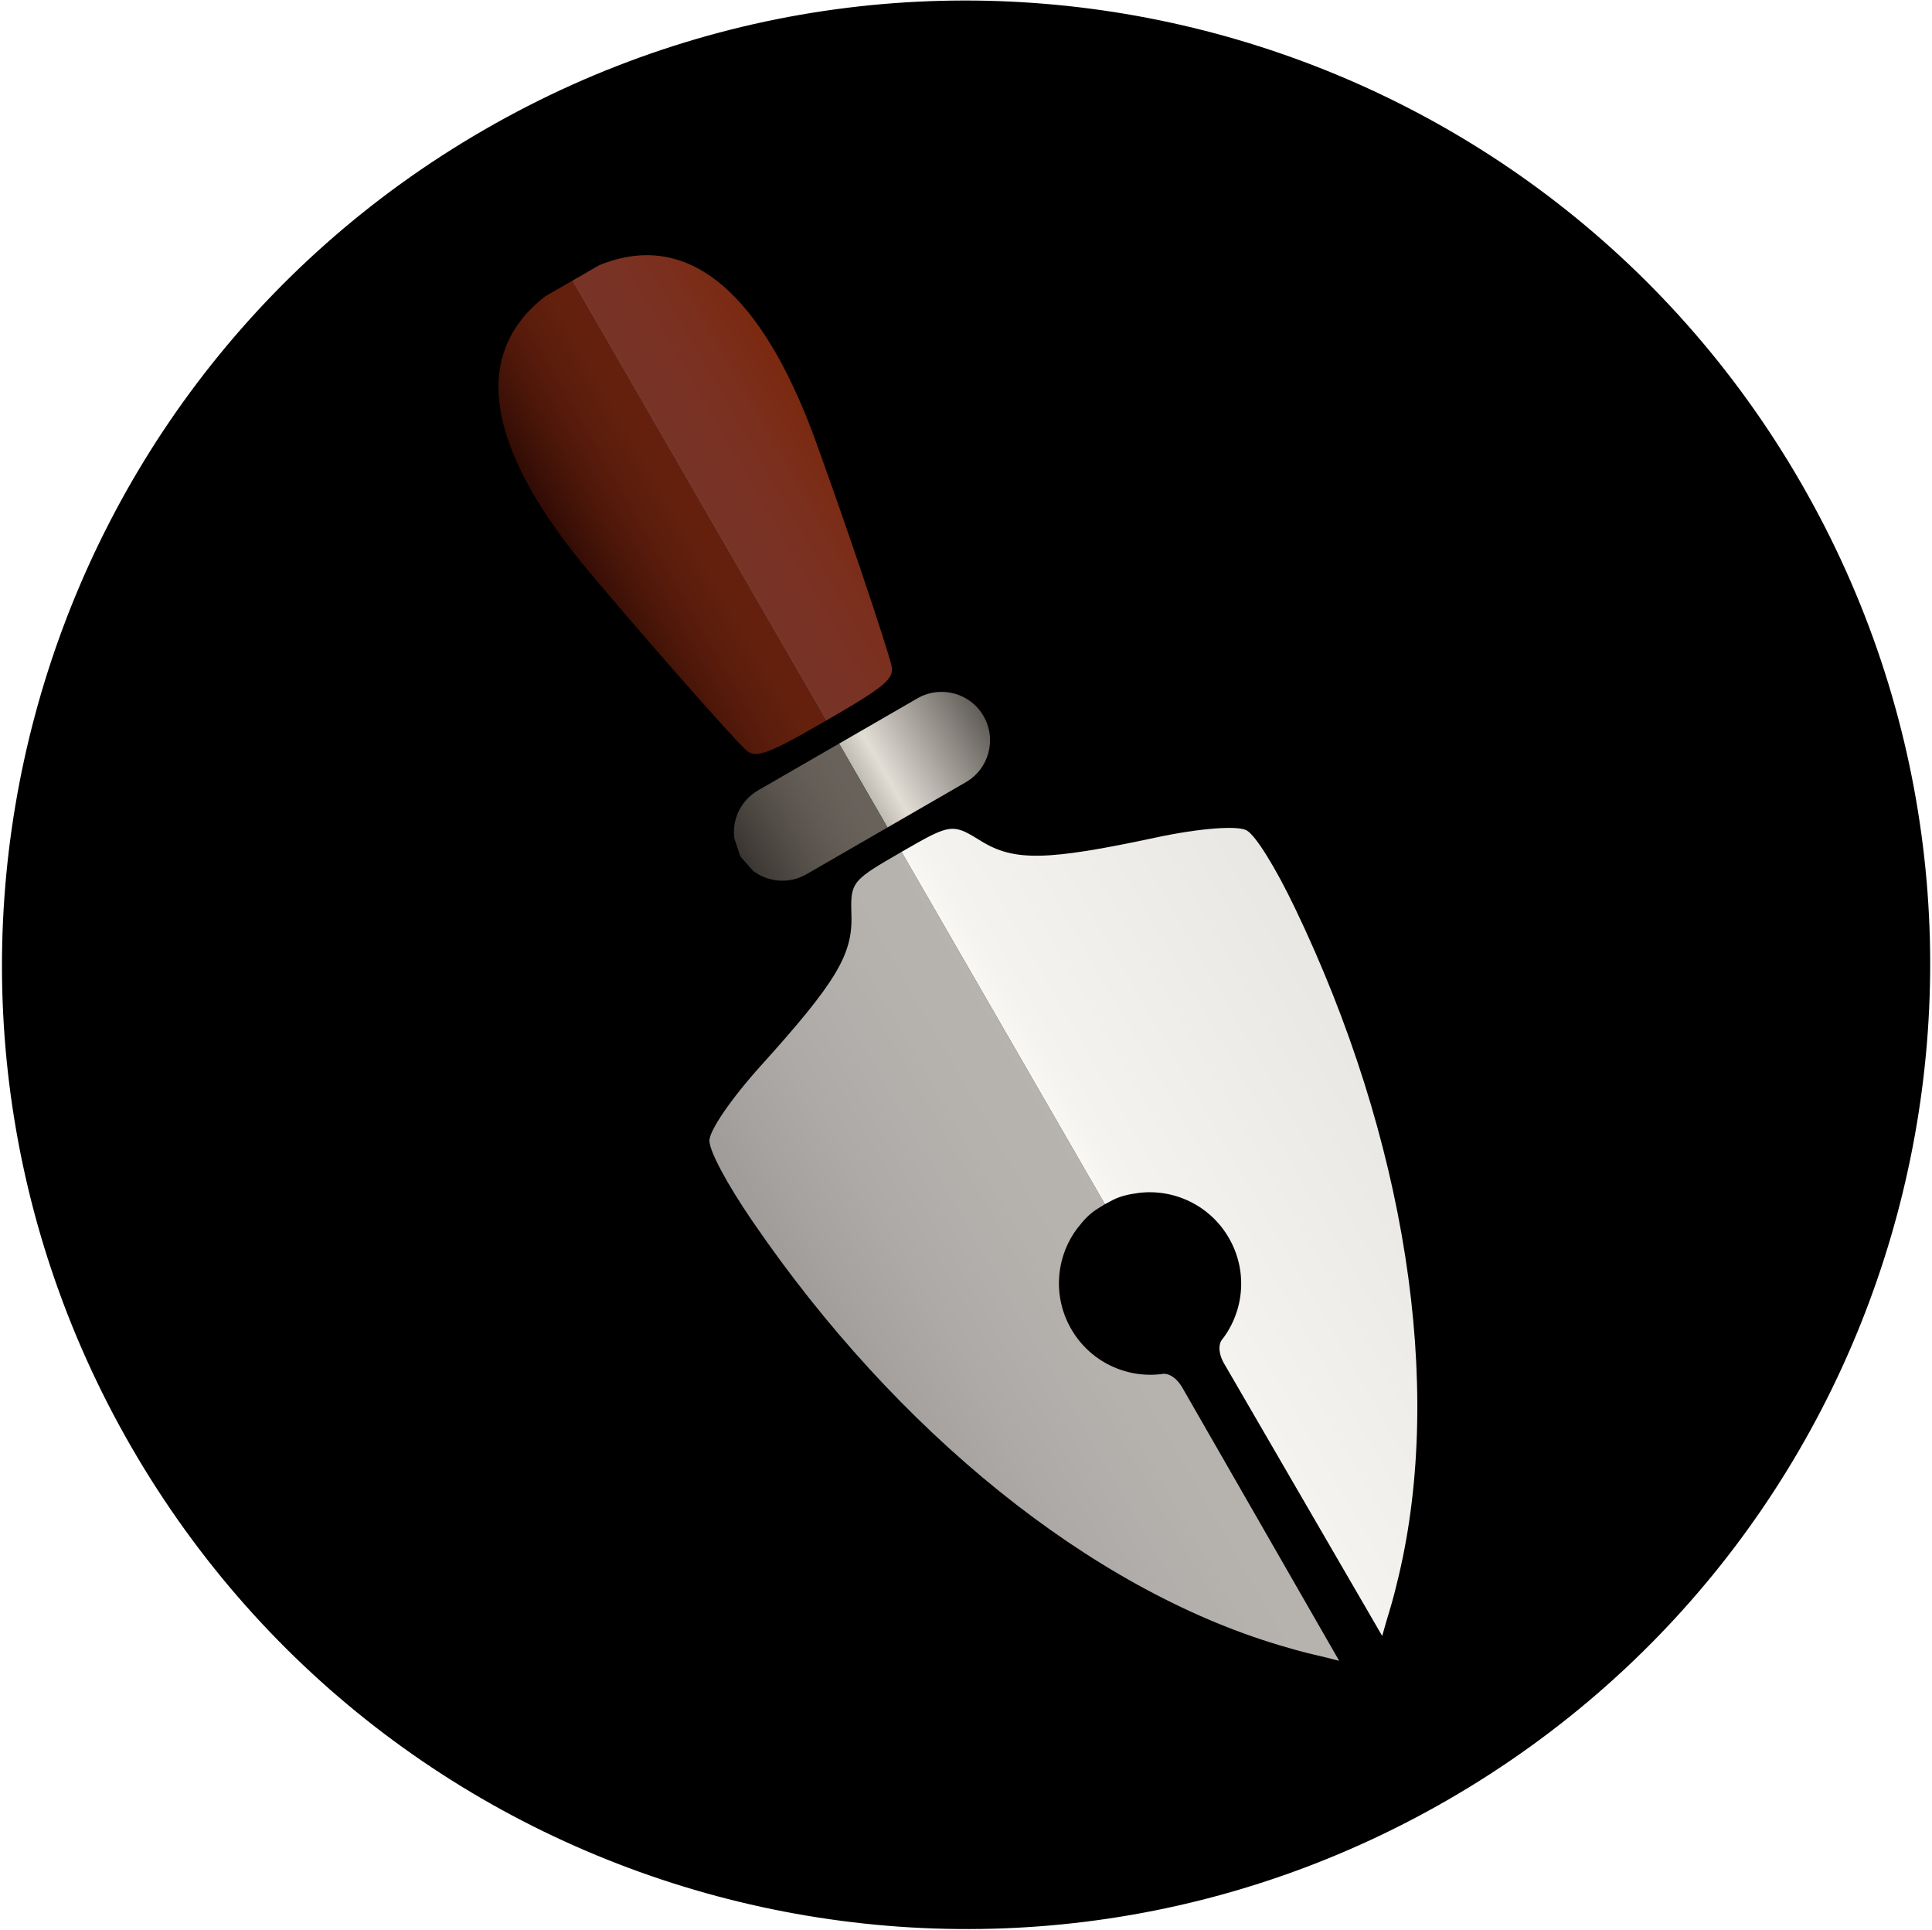
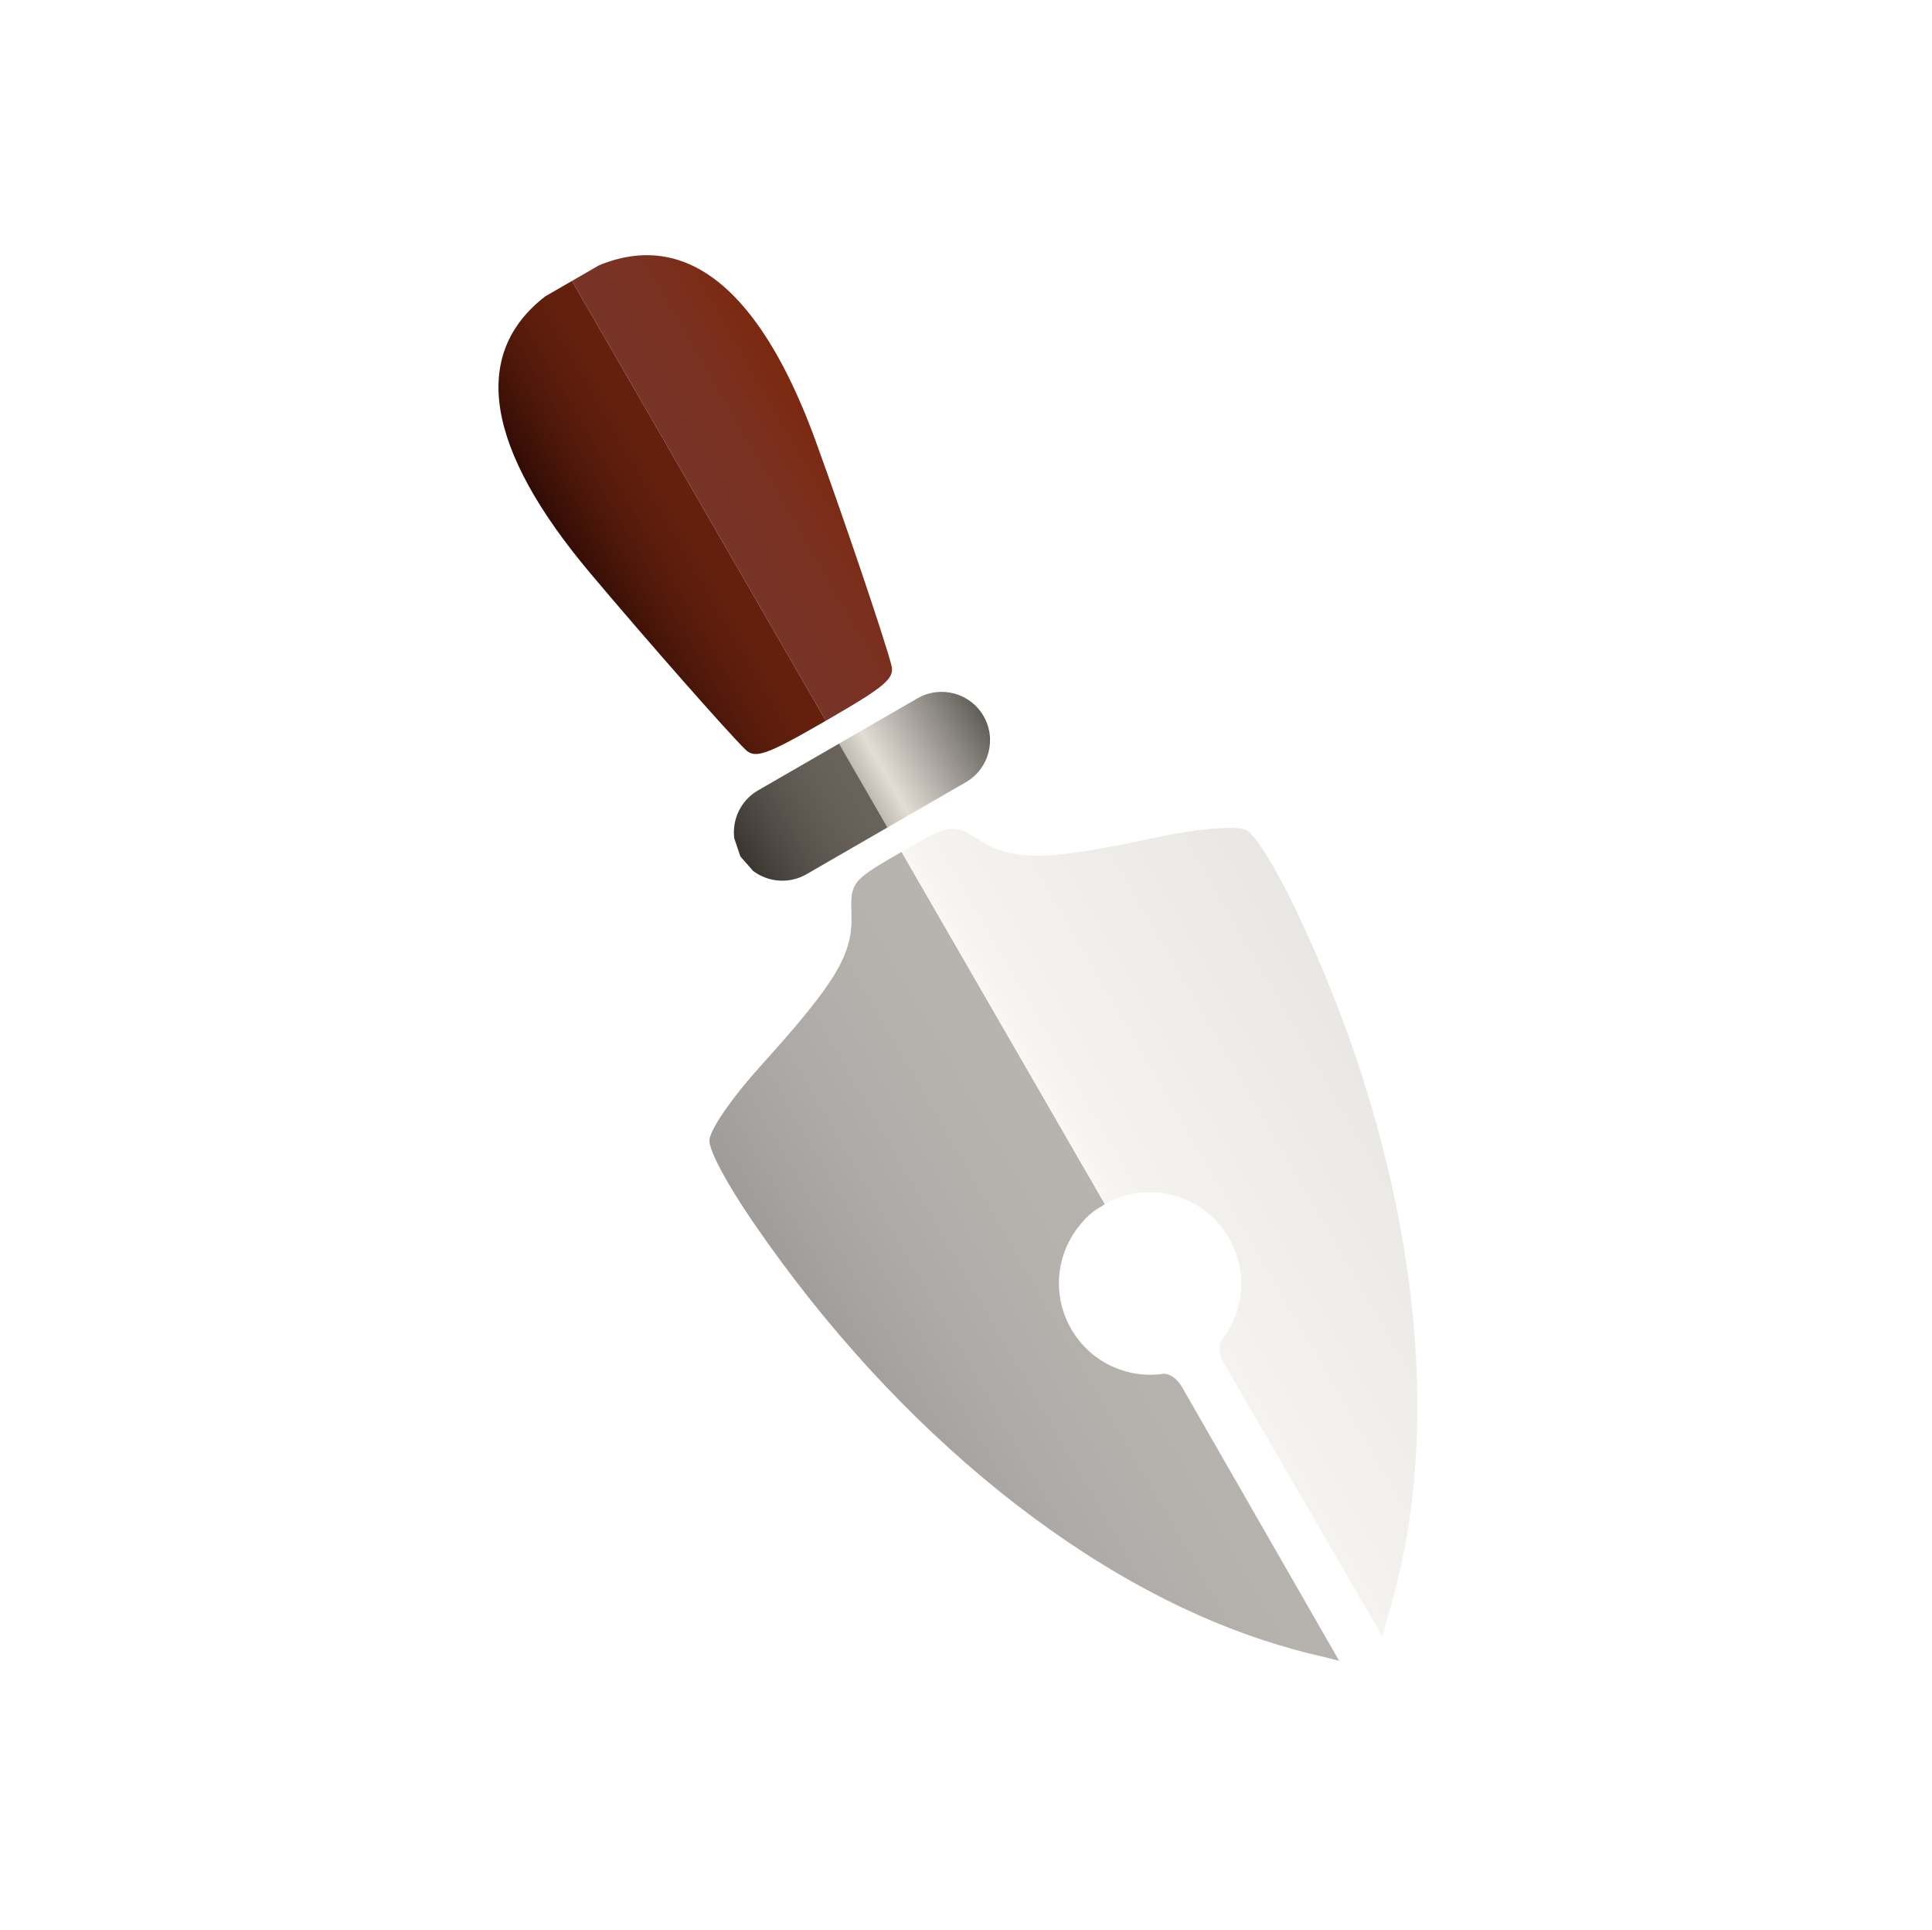
<svg xmlns="http://www.w3.org/2000/svg" width="754" height="753" xml:space="preserve" overflow="hidden">
  <defs>
    <linearGradient x1="3742.85" y1="585.416" x2="3695.9" y2="612.521" gradientUnits="userSpaceOnUse" spreadMethod="reflect" id="fill0">
      <stop offset="0" stop-color="#615D58" />
      <stop offset="0.82" stop-color="#E2DDD5" />
      <stop offset="1" stop-color="#BEBBB2" />
    </linearGradient>
    <linearGradient x1="3679.24" y1="474.016" x2="3631.76" y2="501.428" gradientUnits="userSpaceOnUse" spreadMethod="reflect" id="fill1">
      <stop offset="0" stop-color="#7C2910" />
      <stop offset="0.045" stop-color="#7B2911" />
      <stop offset="0.091" stop-color="#7B2A13" />
      <stop offset="0.136" stop-color="#7B2B15" />
      <stop offset="0.182" stop-color="#7B2C17" />
      <stop offset="0.227" stop-color="#7B2D18" />
      <stop offset="0.273" stop-color="#7B2D1A" />
      <stop offset="0.318" stop-color="#7B2E1B" />
      <stop offset="0.364" stop-color="#7B2F1D" />
      <stop offset="0.409" stop-color="#7B2F1E" />
      <stop offset="0.455" stop-color="#7A301F" />
      <stop offset="0.5" stop-color="#7A3120" />
      <stop offset="0.545" stop-color="#7A3121" />
      <stop offset="0.591" stop-color="#7A3122" />
      <stop offset="0.636" stop-color="#793223" />
      <stop offset="0.682" stop-color="#793224" />
      <stop offset="0.727" stop-color="#793324" />
      <stop offset="0.773" stop-color="#783325" />
      <stop offset="0.818" stop-color="#783326" />
      <stop offset="0.864" stop-color="#783326" />
      <stop offset="0.909" stop-color="#773326" />
      <stop offset="0.955" stop-color="#773326" />
      <stop offset="1" stop-color="#773427" />
    </linearGradient>
    <linearGradient x1="3647.95" y1="640.207" x2="3695.9" y2="612.521" gradientUnits="userSpaceOnUse" spreadMethod="reflect" id="fill2">
      <stop offset="0" stop-color="#3A3530" />
      <stop offset="0.022" stop-color="#3B3631" />
      <stop offset="0.043" stop-color="#3D3833" />
      <stop offset="0.065" stop-color="#3F3A35" />
      <stop offset="0.087" stop-color="#413C36" />
      <stop offset="0.109" stop-color="#433D38" />
      <stop offset="0.13" stop-color="#443F3A" />
      <stop offset="0.152" stop-color="#46413B" />
      <stop offset="0.174" stop-color="#48423D" />
      <stop offset="0.196" stop-color="#49443E" />
      <stop offset="0.217" stop-color="#4B4540" />
      <stop offset="0.239" stop-color="#4C4741" />
      <stop offset="0.261" stop-color="#4E4843" />
      <stop offset="0.283" stop-color="#4F4A44" />
      <stop offset="0.304" stop-color="#514B45" />
      <stop offset="0.326" stop-color="#524D47" />
      <stop offset="0.348" stop-color="#534E48" />
      <stop offset="0.37" stop-color="#554F49" />
      <stop offset="0.391" stop-color="#56504A" />
      <stop offset="0.413" stop-color="#57524B" />
      <stop offset="0.435" stop-color="#58534C" />
      <stop offset="0.457" stop-color="#5A544D" />
      <stop offset="0.478" stop-color="#5B554F" />
      <stop offset="0.5" stop-color="#5C5650" />
      <stop offset="0.522" stop-color="#5D5750" />
      <stop offset="0.543" stop-color="#5E5851" />
      <stop offset="0.565" stop-color="#5F5952" />
      <stop offset="0.587" stop-color="#605A53" />
      <stop offset="0.609" stop-color="#605B54" />
      <stop offset="0.63" stop-color="#615B55" />
      <stop offset="0.652" stop-color="#625C55" />
      <stop offset="0.674" stop-color="#635D56" />
      <stop offset="0.696" stop-color="#635E57" />
      <stop offset="0.717" stop-color="#645E57" />
      <stop offset="0.739" stop-color="#655F58" />
      <stop offset="0.761" stop-color="#655F58" />
      <stop offset="0.783" stop-color="#666059" />
      <stop offset="0.804" stop-color="#666059" />
      <stop offset="0.826" stop-color="#67615A" />
      <stop offset="0.848" stop-color="#67615A" />
      <stop offset="0.87" stop-color="#67615B" />
      <stop offset="0.891" stop-color="#68625B" />
      <stop offset="0.913" stop-color="#68625B" />
      <stop offset="0.935" stop-color="#68625B" />
      <stop offset="0.957" stop-color="#68625B" />
      <stop offset="0.978" stop-color="#68625B" />
      <stop offset="1" stop-color="#69635C" />
    </linearGradient>
    <linearGradient x1="3584.44" y1="528.752" x2="3631.76" y2="501.428" gradientUnits="userSpaceOnUse" spreadMethod="reflect" id="fill3">
      <stop offset="0" stop-color="#310C05" />
      <stop offset="0.02" stop-color="#320C05" />
      <stop offset="0.039" stop-color="#340D05" />
      <stop offset="0.059" stop-color="#360E05" />
      <stop offset="0.078" stop-color="#380E06" />
      <stop offset="0.098" stop-color="#3A0F06" />
      <stop offset="0.118" stop-color="#3B1006" />
      <stop offset="0.137" stop-color="#3D1107" />
      <stop offset="0.157" stop-color="#3F1107" />
      <stop offset="0.176" stop-color="#401207" />
      <stop offset="0.196" stop-color="#421308" />
      <stop offset="0.216" stop-color="#441308" />
      <stop offset="0.235" stop-color="#451408" />
      <stop offset="0.255" stop-color="#471408" />
      <stop offset="0.275" stop-color="#481509" />
      <stop offset="0.294" stop-color="#491609" />
      <stop offset="0.314" stop-color="#4B1609" />
      <stop offset="0.333" stop-color="#4C1709" />
      <stop offset="0.353" stop-color="#4E170A" />
      <stop offset="0.373" stop-color="#4F180A" />
      <stop offset="0.392" stop-color="#50180A" />
      <stop offset="0.412" stop-color="#51190A" />
      <stop offset="0.431" stop-color="#52190A" />
      <stop offset="0.451" stop-color="#541A0B" />
      <stop offset="0.471" stop-color="#551A0B" />
      <stop offset="0.49" stop-color="#561B0B" />
      <stop offset="0.51" stop-color="#571B0B" />
      <stop offset="0.529" stop-color="#581B0B" />
      <stop offset="0.549" stop-color="#591C0B" />
      <stop offset="0.569" stop-color="#5A1C0C" />
      <stop offset="0.588" stop-color="#5B1D0C" />
      <stop offset="0.608" stop-color="#5C1D0C" />
      <stop offset="0.627" stop-color="#5C1D0C" />
      <stop offset="0.647" stop-color="#5D1E0C" />
      <stop offset="0.667" stop-color="#5E1E0C" />
      <stop offset="0.686" stop-color="#5F1E0C" />
      <stop offset="0.706" stop-color="#5F1E0D" />
      <stop offset="0.725" stop-color="#601F0D" />
      <stop offset="0.745" stop-color="#601F0D" />
      <stop offset="0.765" stop-color="#611F0D" />
      <stop offset="0.784" stop-color="#621F0D" />
      <stop offset="0.804" stop-color="#62200D" />
      <stop offset="0.824" stop-color="#62200D" />
      <stop offset="0.843" stop-color="#63200D" />
      <stop offset="0.863" stop-color="#63200D" />
      <stop offset="0.882" stop-color="#64200D" />
      <stop offset="0.902" stop-color="#64200D" />
      <stop offset="0.922" stop-color="#64200D" />
      <stop offset="0.941" stop-color="#64200D" />
      <stop offset="0.961" stop-color="#64200D" />
      <stop offset="0.98" stop-color="#64200D" />
      <stop offset="1" stop-color="#65210E" />
    </linearGradient>
    <linearGradient x1="3693.83" y1="855.358" x2="3800.54" y2="793.752" gradientUnits="userSpaceOnUse" spreadMethod="reflect" id="fill4">
      <stop offset="0" stop-color="#9F9C9A" />
      <stop offset="0.043" stop-color="#A09D9B" />
      <stop offset="0.087" stop-color="#A29F9D" />
      <stop offset="0.13" stop-color="#A4A19F" />
      <stop offset="0.174" stop-color="#A6A3A0" />
      <stop offset="0.217" stop-color="#A7A4A2" />
      <stop offset="0.261" stop-color="#A9A6A3" />
      <stop offset="0.304" stop-color="#AAA7A4" />
      <stop offset="0.348" stop-color="#ACA9A6" />
      <stop offset="0.391" stop-color="#ADAAA7" />
      <stop offset="0.435" stop-color="#AEABA8" />
      <stop offset="0.478" stop-color="#AFACA9" />
      <stop offset="0.522" stop-color="#B0ADAA" />
      <stop offset="0.565" stop-color="#B1AEAB" />
      <stop offset="0.609" stop-color="#B2AFAC" />
      <stop offset="0.652" stop-color="#B3B0AC" />
      <stop offset="0.696" stop-color="#B4B1AD" />
      <stop offset="0.739" stop-color="#B5B2AE" />
      <stop offset="0.783" stop-color="#B5B2AE" />
      <stop offset="0.826" stop-color="#B6B3AF" />
      <stop offset="0.87" stop-color="#B6B3AF" />
      <stop offset="0.913" stop-color="#B6B3AF" />
      <stop offset="0.957" stop-color="#B6B3AF" />
      <stop offset="1" stop-color="#B7B4B0" />
    </linearGradient>
    <linearGradient x1="3906.86" y1="732.367" x2="3800.54" y2="793.753" gradientUnits="userSpaceOnUse" spreadMethod="reflect" id="fill5">
      <stop offset="0" stop-color="#E8E7E4" />
      <stop offset="0.92" stop-color="#F5F3F0" />
      <stop offset="1" stop-color="#F9F7F4" />
    </linearGradient>
  </defs>
  <g transform="translate(-3359 -306)">
-     <path d="M3410.23 870.567C3306.35 690.633 3368 460.553 3547.93 356.668 3727.87 252.784 3957.95 314.433 4061.83 494.367 4165.71 674.301 4104.07 904.381 3924.13 1008.27 3744.2 1112.15 3514.12 1050.5 3410.23 870.567Z" fill-rule="evenodd" />
    <path d="M3686.46 596.16 3717.04 578.502C3721.56 575.893 3726.71 575.363 3731.38 576.614 3736.05 577.865 3740.24 580.898 3742.85 585.417 3748.07 594.453 3744.97 606.01 3735.93 611.223L3705.35 628.882 3686.46 596.16Z" fill="url(#fill0)" fill-rule="evenodd" />
    <path d="M3582.22 415.619 3592.83 409.496C3601.37 406 3609.59 404.847 3617.45 406.018 3620.4 406.457 3623.29 407.224 3626.13 408.316 3646.04 415.961 3663.39 439.575 3677.59 478.809 3689.3 511.155 3704.22 555.312 3706.88 565.526 3708.23 570.693 3704.67 573.745 3682.13 586.762L3681.96 586.859 3681.3 587.237 3582.22 415.619Z" fill="url(#fill1)" fill-rule="evenodd" />
    <path d="M3654.86 614.4 3686.46 596.16 3705.35 628.882 3673.76 647.122C3666.98 651.035 3658.78 650.273 3652.91 645.833L3647.95 640.207 3645.56 633.096C3644.65 625.79 3648.09 618.313 3654.86 614.4Z" fill="url(#fill2)" fill-rule="evenodd" />
    <path d="M3571.77 421.653 3582.22 415.619 3681.3 587.237 3680.8 587.528 3680.64 587.625C3658.09 600.638 3653.67 602.196 3649.87 598.444 3642.35 591.036 3611.57 556.03 3589.41 529.722 3548.46 481.078 3542.56 444.269 3571.77 421.653Z" fill="url(#fill3)" fill-rule="evenodd" />
    <path d="M3710.65 638.523 3710.66 638.52 3710.66 638.517 3710.85 638.411 3790.22 775.889 3790.03 775.993 3786.76 778.024C3783.92 779.966 3782.17 781.819 3779.44 785.303 3771.1 796.367 3769.68 811.813 3777.06 824.597 3784.44 837.381 3798.53 843.875 3812.28 842.18 3813.57 841.75 3817.62 842.058 3820.96 848.391L3881.63 954.055 3875.95 952.621C3870.17 951.232 3868.02 950.885 3858.05 947.895 3784.75 925.944 3708.96 864.919 3652.64 782.484 3642.7 767.962 3635.92 755.275 3635.86 751.144 3635.8 747.163 3644.38 734.65 3655.97 721.808 3685.14 689.482 3691.76 678.534 3691.29 663.349 3690.94 651.769 3691.08 650.075 3704.28 642.235Z" fill="url(#fill4)" fill-rule="evenodd" />
    <path d="M3710.85 638.411 3717.07 634.852C3730.46 627.342 3732 628.063 3741.85 634.161 3754.76 642.16 3767.55 641.904 3810.13 632.803 3827.05 629.181 3842.18 628.013 3845.6 630.053 3849.14 632.168 3856.74 644.391 3864.35 660.254 3907.58 750.247 3922.53 846.399 3904.89 920.851 3902.49 930.984 3901.72 933.021 3900.03 938.718L3898.43 944.355 3837.26 838.977C3833.45 832.922 3835.21 829.26 3836.22 828.355 3844.57 817.292 3845.99 801.851 3838.6 789.066 3831.22 776.282 3817.14 769.787 3803.39 771.479 3799 772.104 3796.53 772.688 3793.42 774.177L3790.22 775.89Z" fill="url(#fill5)" fill-rule="evenodd" />
  </g>
</svg>
